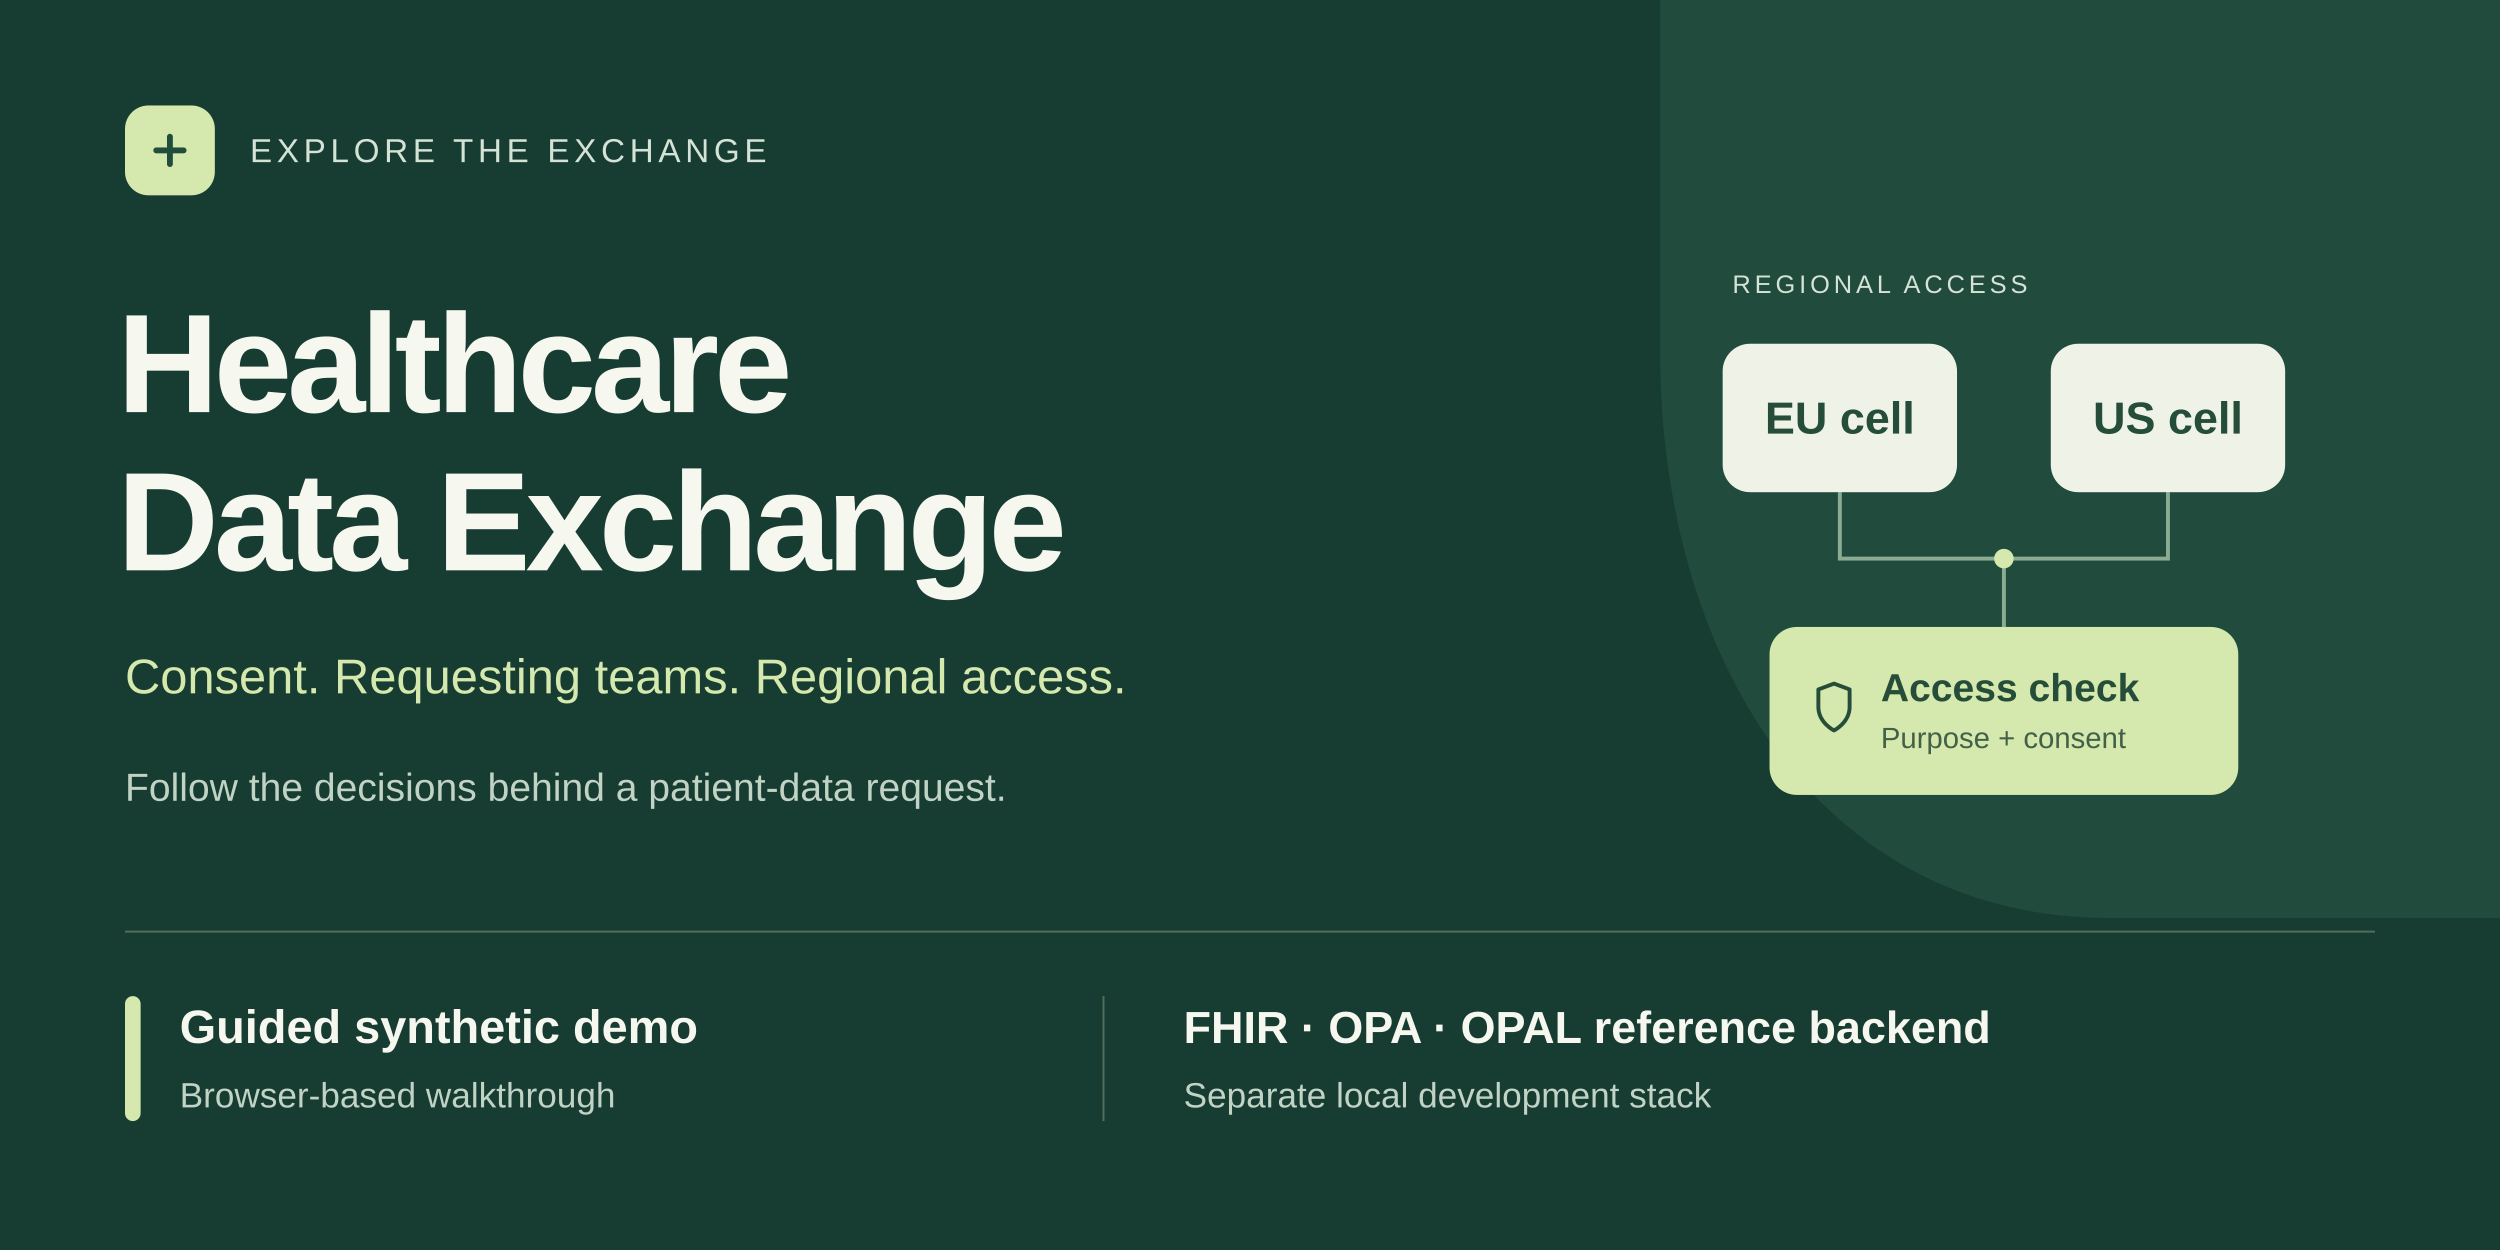
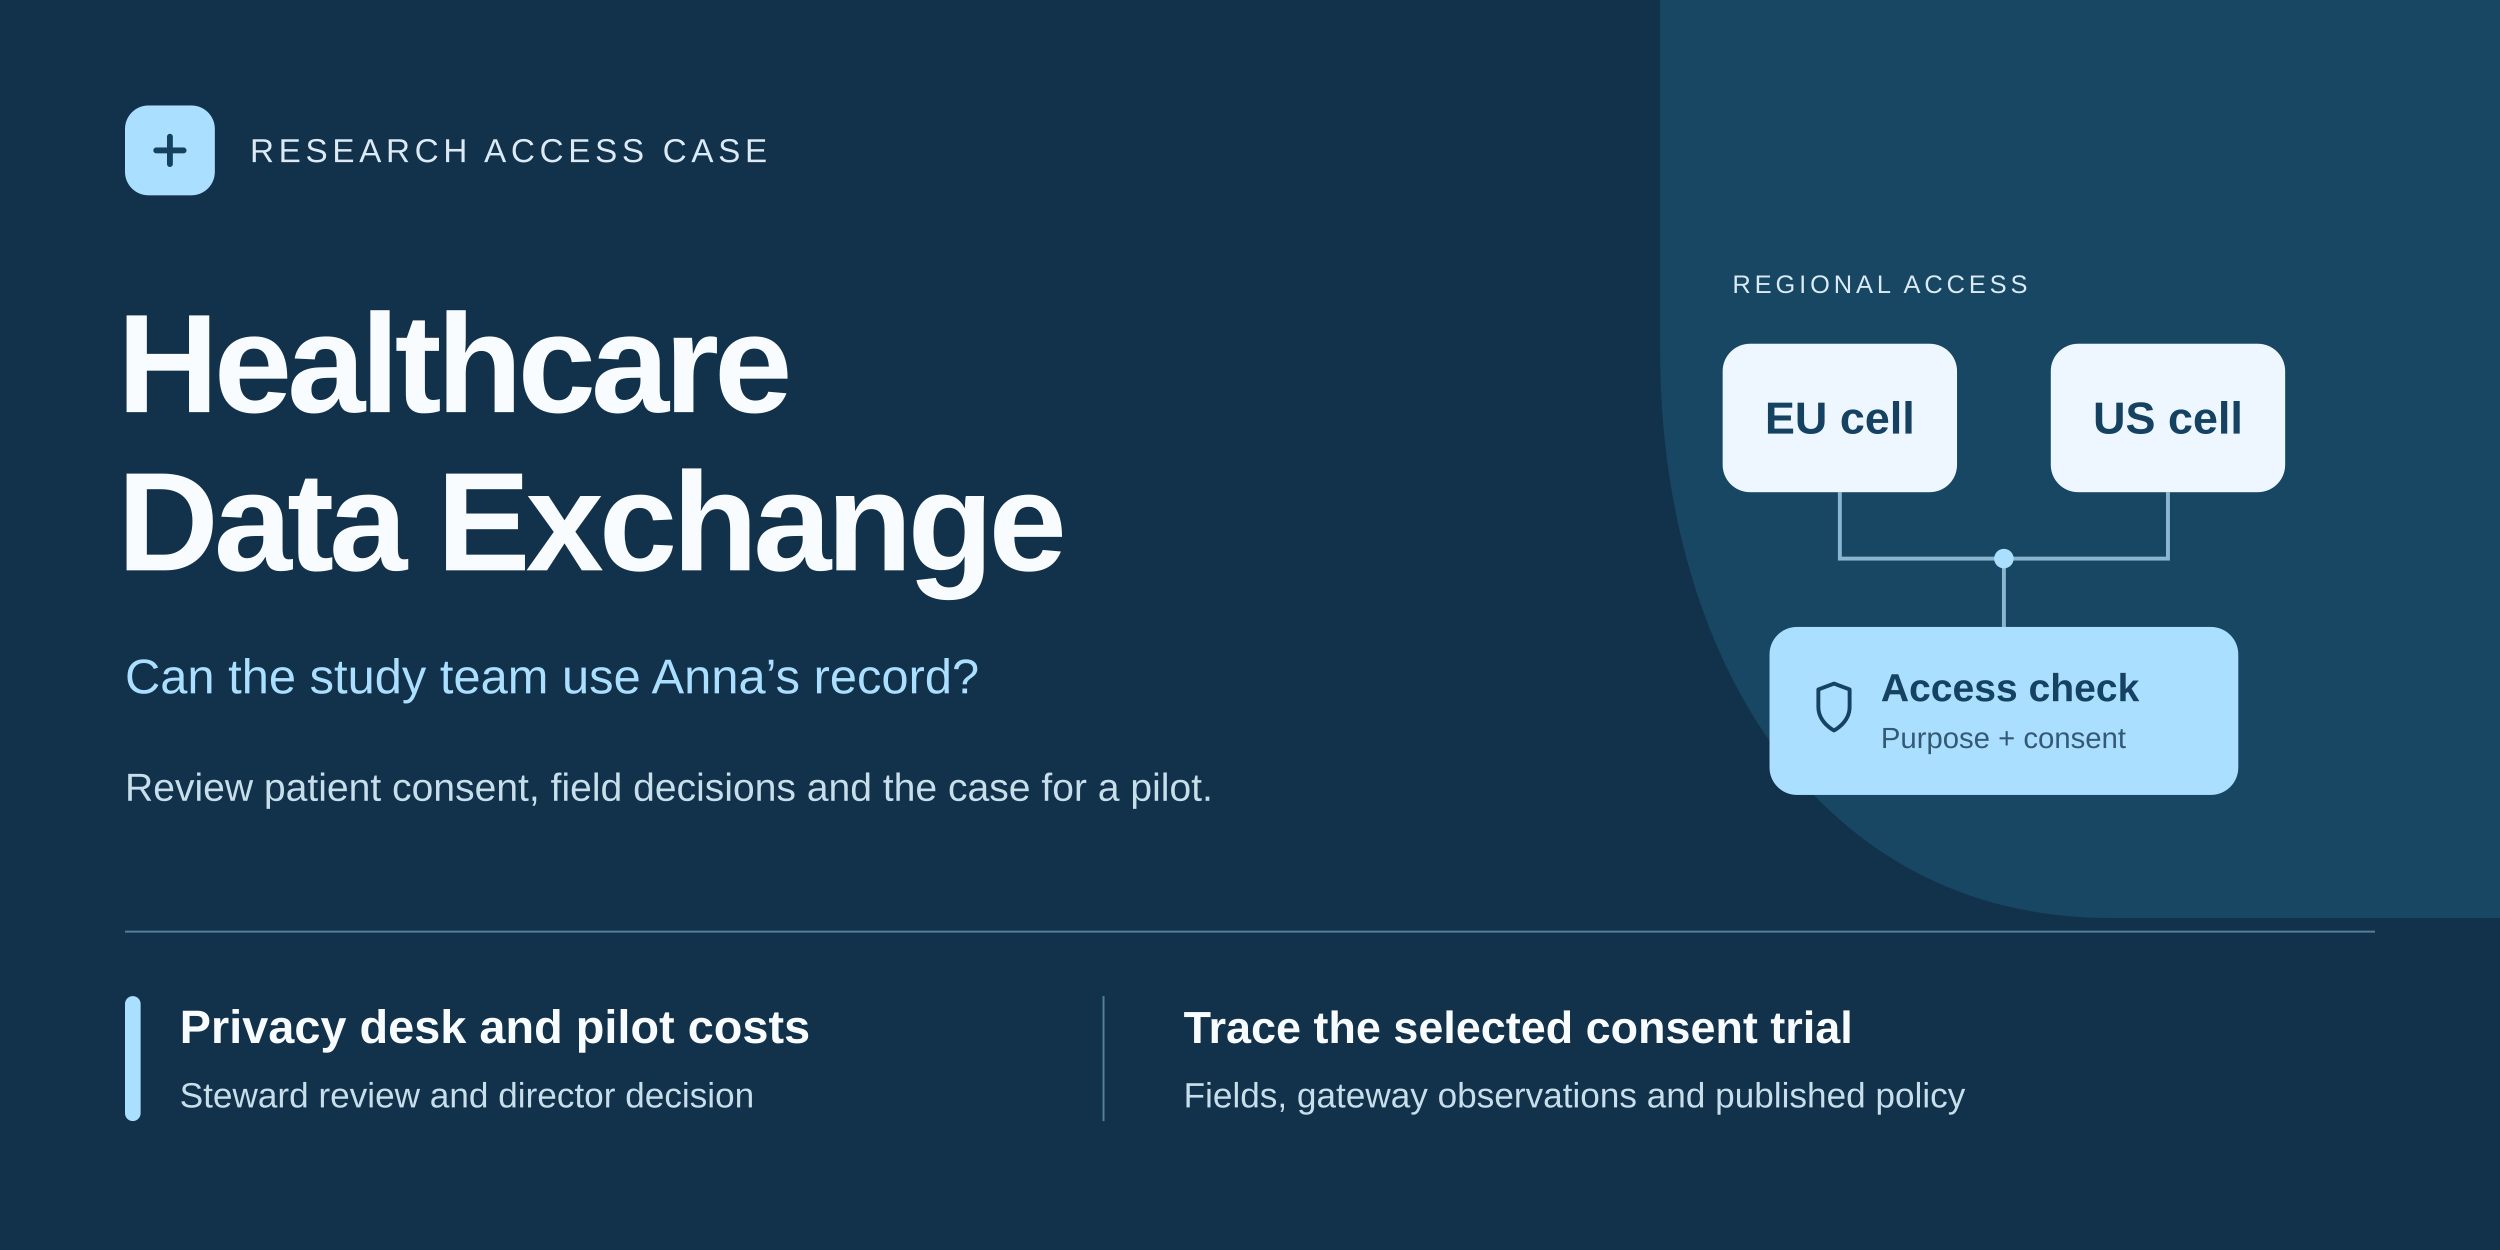
<svg xmlns="http://www.w3.org/2000/svg" width="1280" height="640" viewBox="0 0 1280 640" role="img" aria-labelledby="title description">
-   <rect width="1280" height="640" fill="#173c32" />
-   <path d="M850 0H1280V470H1080C930 470 850 335 850 180Z" fill="#214b3d" />
+   <rect width="1280" height="640" fill="#12314b" />
+   <path d="M850 0H1280V470H1080C930 470 850 335 850 180Z" fill="#184764" />
  <g font-family="Arial, Helvetica, sans-serif">
-     <rect x="64" y="54" width="46" height="46" rx="12" fill="#d5e8ad" />
-     <path d="M80 77h14M87 70v14" stroke="#214d3b" stroke-width="3" stroke-linecap="round" />
-     <text x="128" y="83" fill="#d5e3d6" font-size="17" letter-spacing="2.4">EXPLORE THE EXCHANGE</text>
-     <text x="60" y="211" fill="#f6f7ef" font-size="72" font-weight="700" letter-spacing="-2.5">Healthcare</text>
-     <text x="60" y="292" fill="#f6f7ef" font-size="72" font-weight="700" letter-spacing="-2.5">Data Exchange</text>
-     <text x="64" y="355" fill="#d5e8ad" font-size="25">Consent. Requesting teams. Regional access.</text>
-     <text x="64" y="410" fill="#c0d3c5" font-size="20">Follow the decisions behind a patient-data request.</text>
-     <text x="887" y="150" fill="#d5e3d6" font-size="13" letter-spacing="2">REGIONAL ACCESS</text>
-     <path d="M942 252v34h168v-34M1026 286v35" fill="none" stroke="#8bab92" stroke-width="2" />
-     <rect x="882" y="176" width="120" height="76" rx="14" fill="#eff3e7" />
-     <rect x="1050" y="176" width="120" height="76" rx="14" fill="#eff3e7" />
-     <text x="942" y="222" text-anchor="middle" fill="#254d39" font-size="23" font-weight="700">EU cell</text>
-     <text x="1110" y="222" text-anchor="middle" fill="#254d39" font-size="23" font-weight="700">US cell</text>
-     <circle cx="1026" cy="286" r="5" fill="#d5e8ad" />
-     <rect x="906" y="321" width="240" height="86" rx="14" fill="#d5e8ad" />
-     <path d="M931 353l8-3 8 3v9c0 8-8 12-8 12s-8-4-8-12Z" fill="none" stroke="#254d39" stroke-width="2" stroke-linejoin="round" />
-     <text x="963" y="359" fill="#254d39" font-size="20" font-weight="700">Access check</text>
-     <text x="963" y="383" fill="#426148" font-size="15">Purpose + consent</text>
-     <path d="M64 477H1216" stroke="#50705b" />
-     <rect x="64" y="510" width="8" height="64" rx="4" fill="#d5e8ad" />
-     <text x="92" y="534" fill="#f6f7ef" font-size="24" font-weight="700">Guided synthetic demo</text>
-     <text x="92" y="567" fill="#c0d3c5" font-size="18">Browser-based walkthrough</text>
-     <path d="M565 510v64" stroke="#50705b" />
-     <text x="606" y="534" fill="#f6f7ef" font-size="23" font-weight="700">FHIR · OPA · OPAL reference backend</text>
-     <text x="606" y="567" fill="#c0d3c5" font-size="18">Separate local development stack</text>
+     <rect x="64" y="54" width="46" height="46" rx="12" fill="#abdfff" />
+     <path d="M80 77h14M87 70v14" stroke="#14425e" stroke-width="3" stroke-linecap="round" />
+     <text x="128" y="83" fill="#dbeaf5" font-size="17" letter-spacing="2.4">RESEARCH ACCESS CASE</text>
+     <text x="60" y="211" fill="#f9fcff" font-size="72" font-weight="700" letter-spacing="-2.5">Healthcare</text>
+     <text x="60" y="292" fill="#f9fcff" font-size="72" font-weight="700" letter-spacing="-2.5">Data Exchange</text>
+     <text x="64" y="355" fill="#abdfff" font-size="25">Can the study team use Anna’s record?</text>
+     <text x="64" y="410" fill="#c7deeb" font-size="20">Review patient consent, field decisions and the case for a pilot.</text>
+     <text x="887" y="150" fill="#dbeaf5" font-size="13" letter-spacing="2">REGIONAL ACCESS</text>
+     <path d="M942 252v34h168v-34M1026 286v35" fill="none" stroke="#8ab6d0" stroke-width="2" />
+     <rect x="882" y="176" width="120" height="76" rx="14" fill="#eef7ff" />
+     <rect x="1050" y="176" width="120" height="76" rx="14" fill="#eef7ff" />
+     <text x="942" y="222" text-anchor="middle" fill="#164262" font-size="23" font-weight="700">EU cell</text>
+     <text x="1110" y="222" text-anchor="middle" fill="#164262" font-size="23" font-weight="700">US cell</text>
+     <circle cx="1026" cy="286" r="5" fill="#abdfff" />
+     <rect x="906" y="321" width="240" height="86" rx="14" fill="#abdfff" />
+     <path d="M931 353l8-3 8 3v9c0 8-8 12-8 12s-8-4-8-12Z" fill="none" stroke="#164262" stroke-width="2" stroke-linejoin="round" />
+     <text x="963" y="359" fill="#164262" font-size="20" font-weight="700">Access check</text>
+     <text x="963" y="383" fill="#345975" font-size="15">Purpose + consent</text>
+     <path d="M64 477H1216" stroke="#53809a" />
+     <rect x="64" y="510" width="8" height="64" rx="4" fill="#abdfff" />
+     <text x="92" y="534" fill="#f9fcff" font-size="24" font-weight="700">Privacy desk and pilot costs</text>
+     <text x="92" y="567" fill="#c7deeb" font-size="18">Steward review and director decision</text>
+     <path d="M565 510v64" stroke="#53809a" />
+     <text x="606" y="534" fill="#f9fcff" font-size="23" font-weight="700">Trace the selected consent trial</text>
+     <text x="606" y="567" fill="#c7deeb" font-size="18">Fields, gateway observations and published policy</text>
  </g>
</svg>
